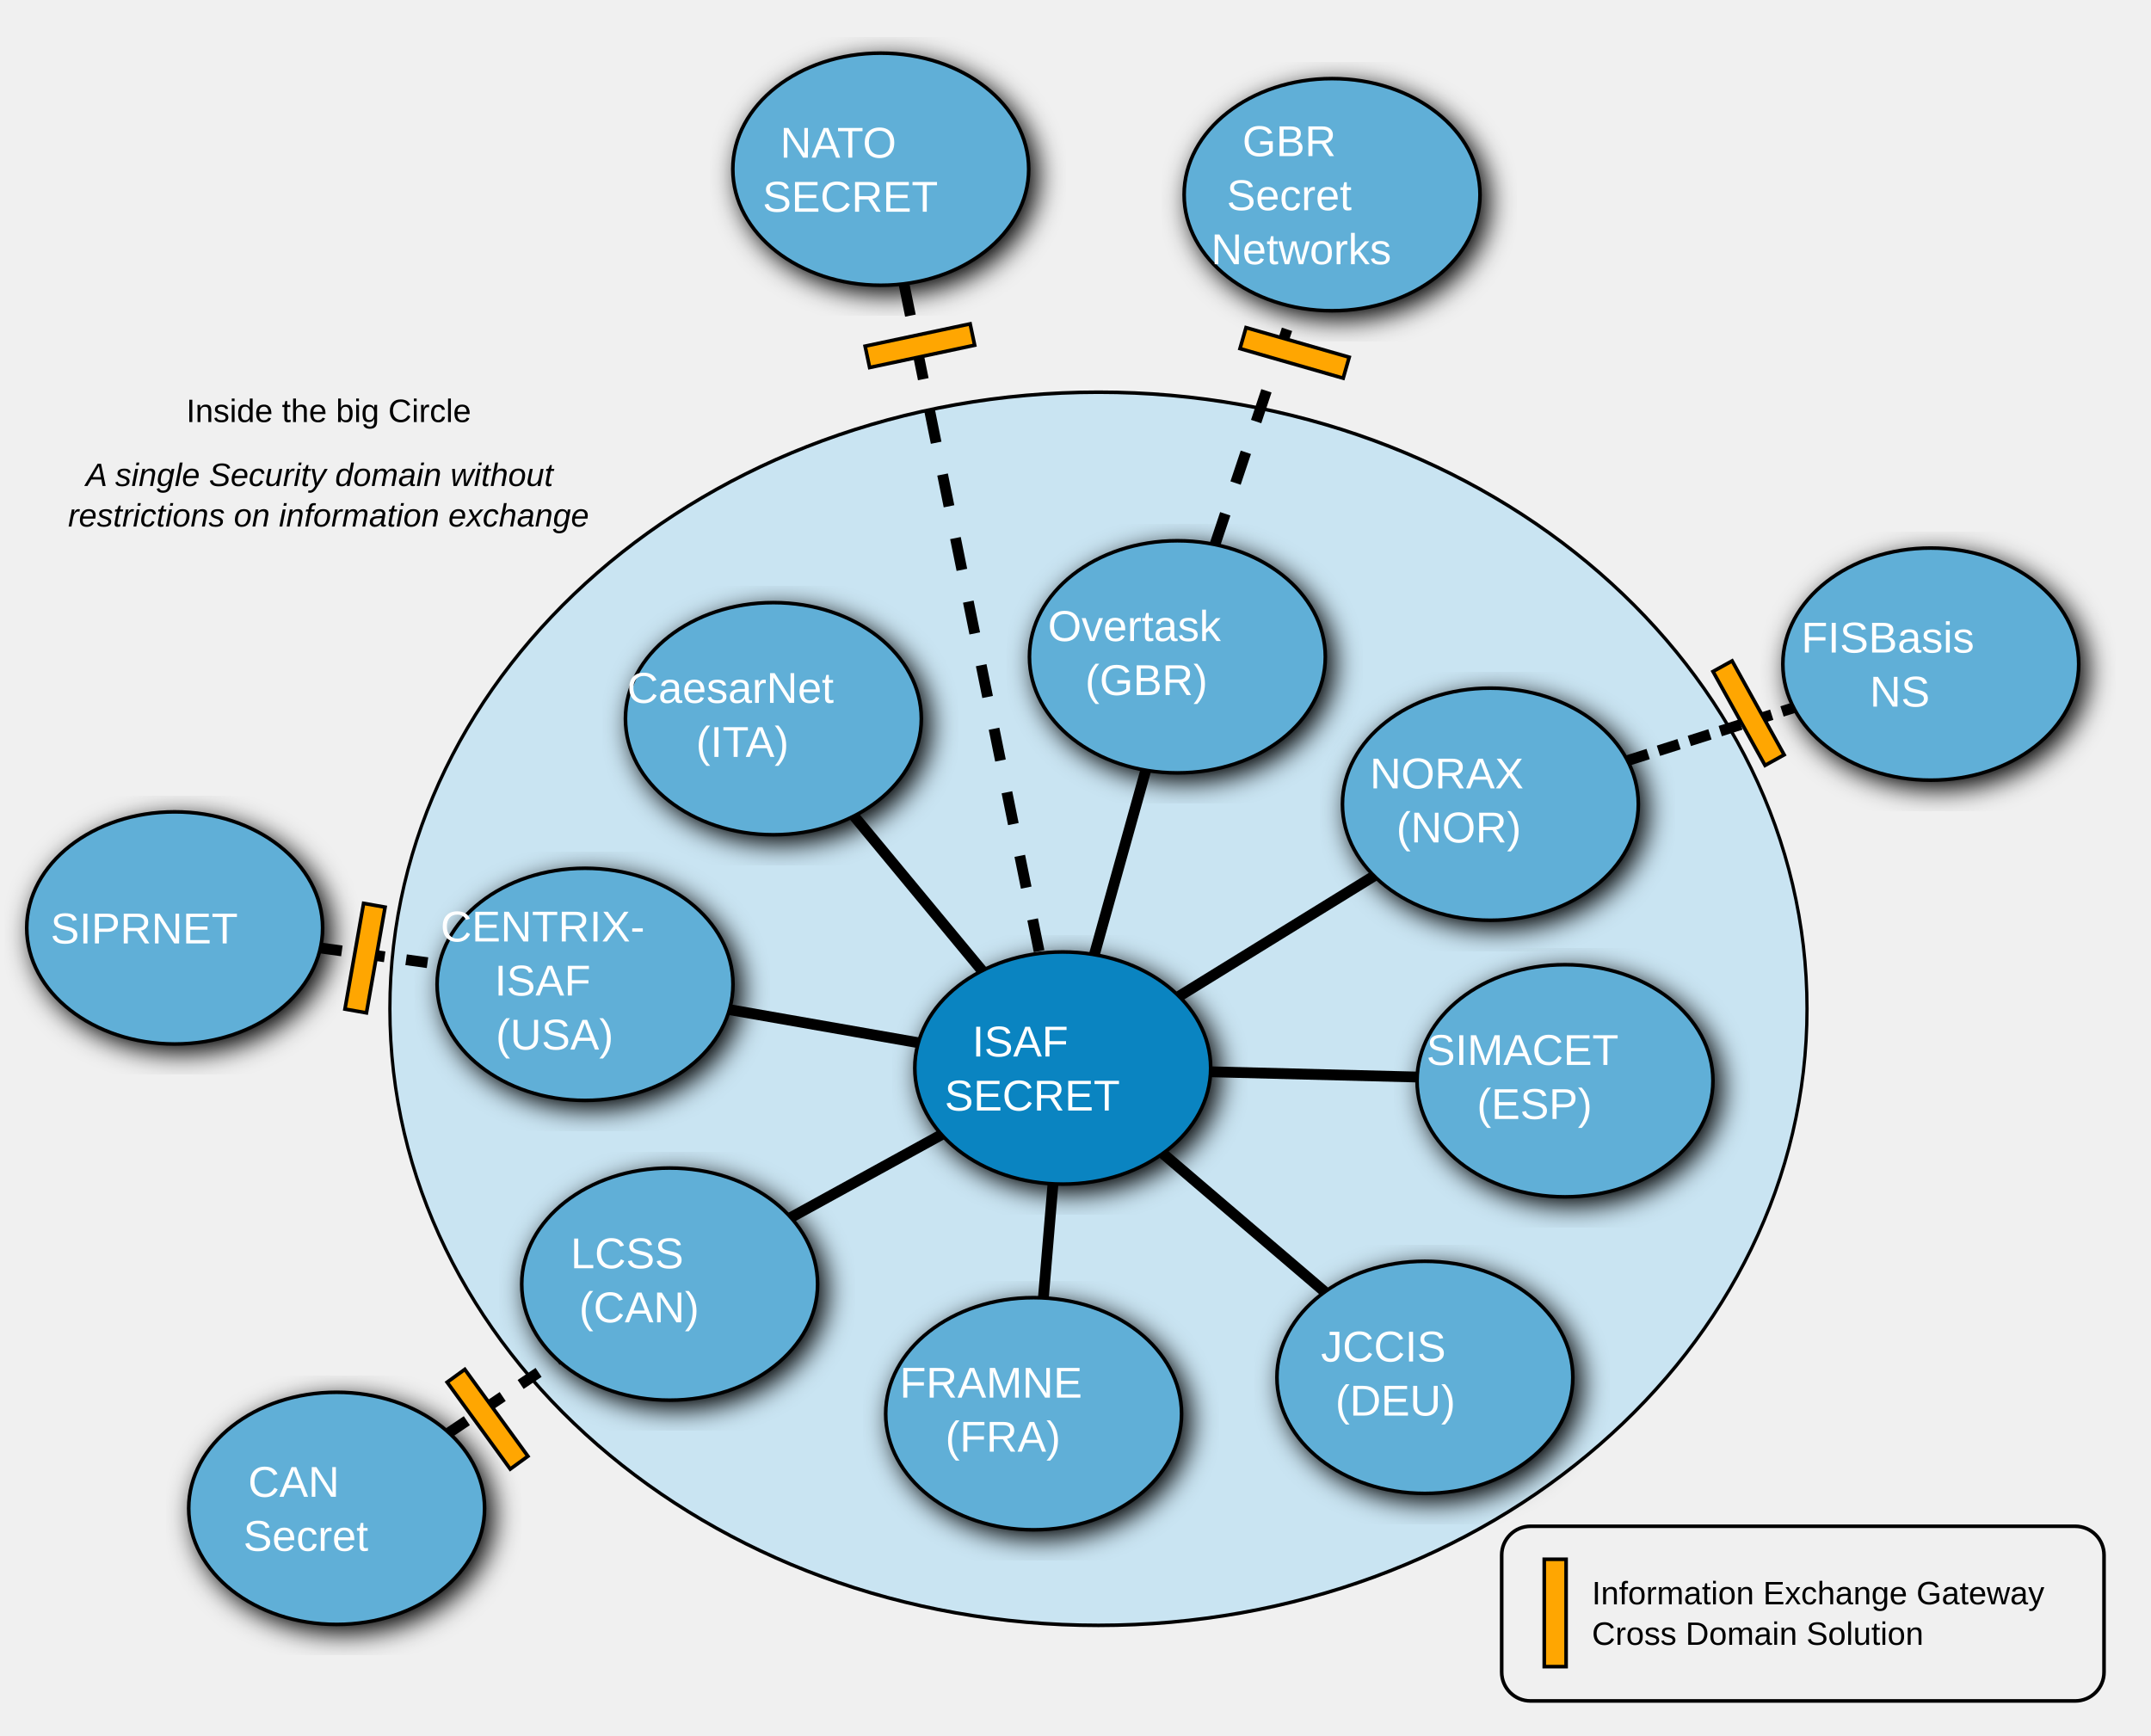
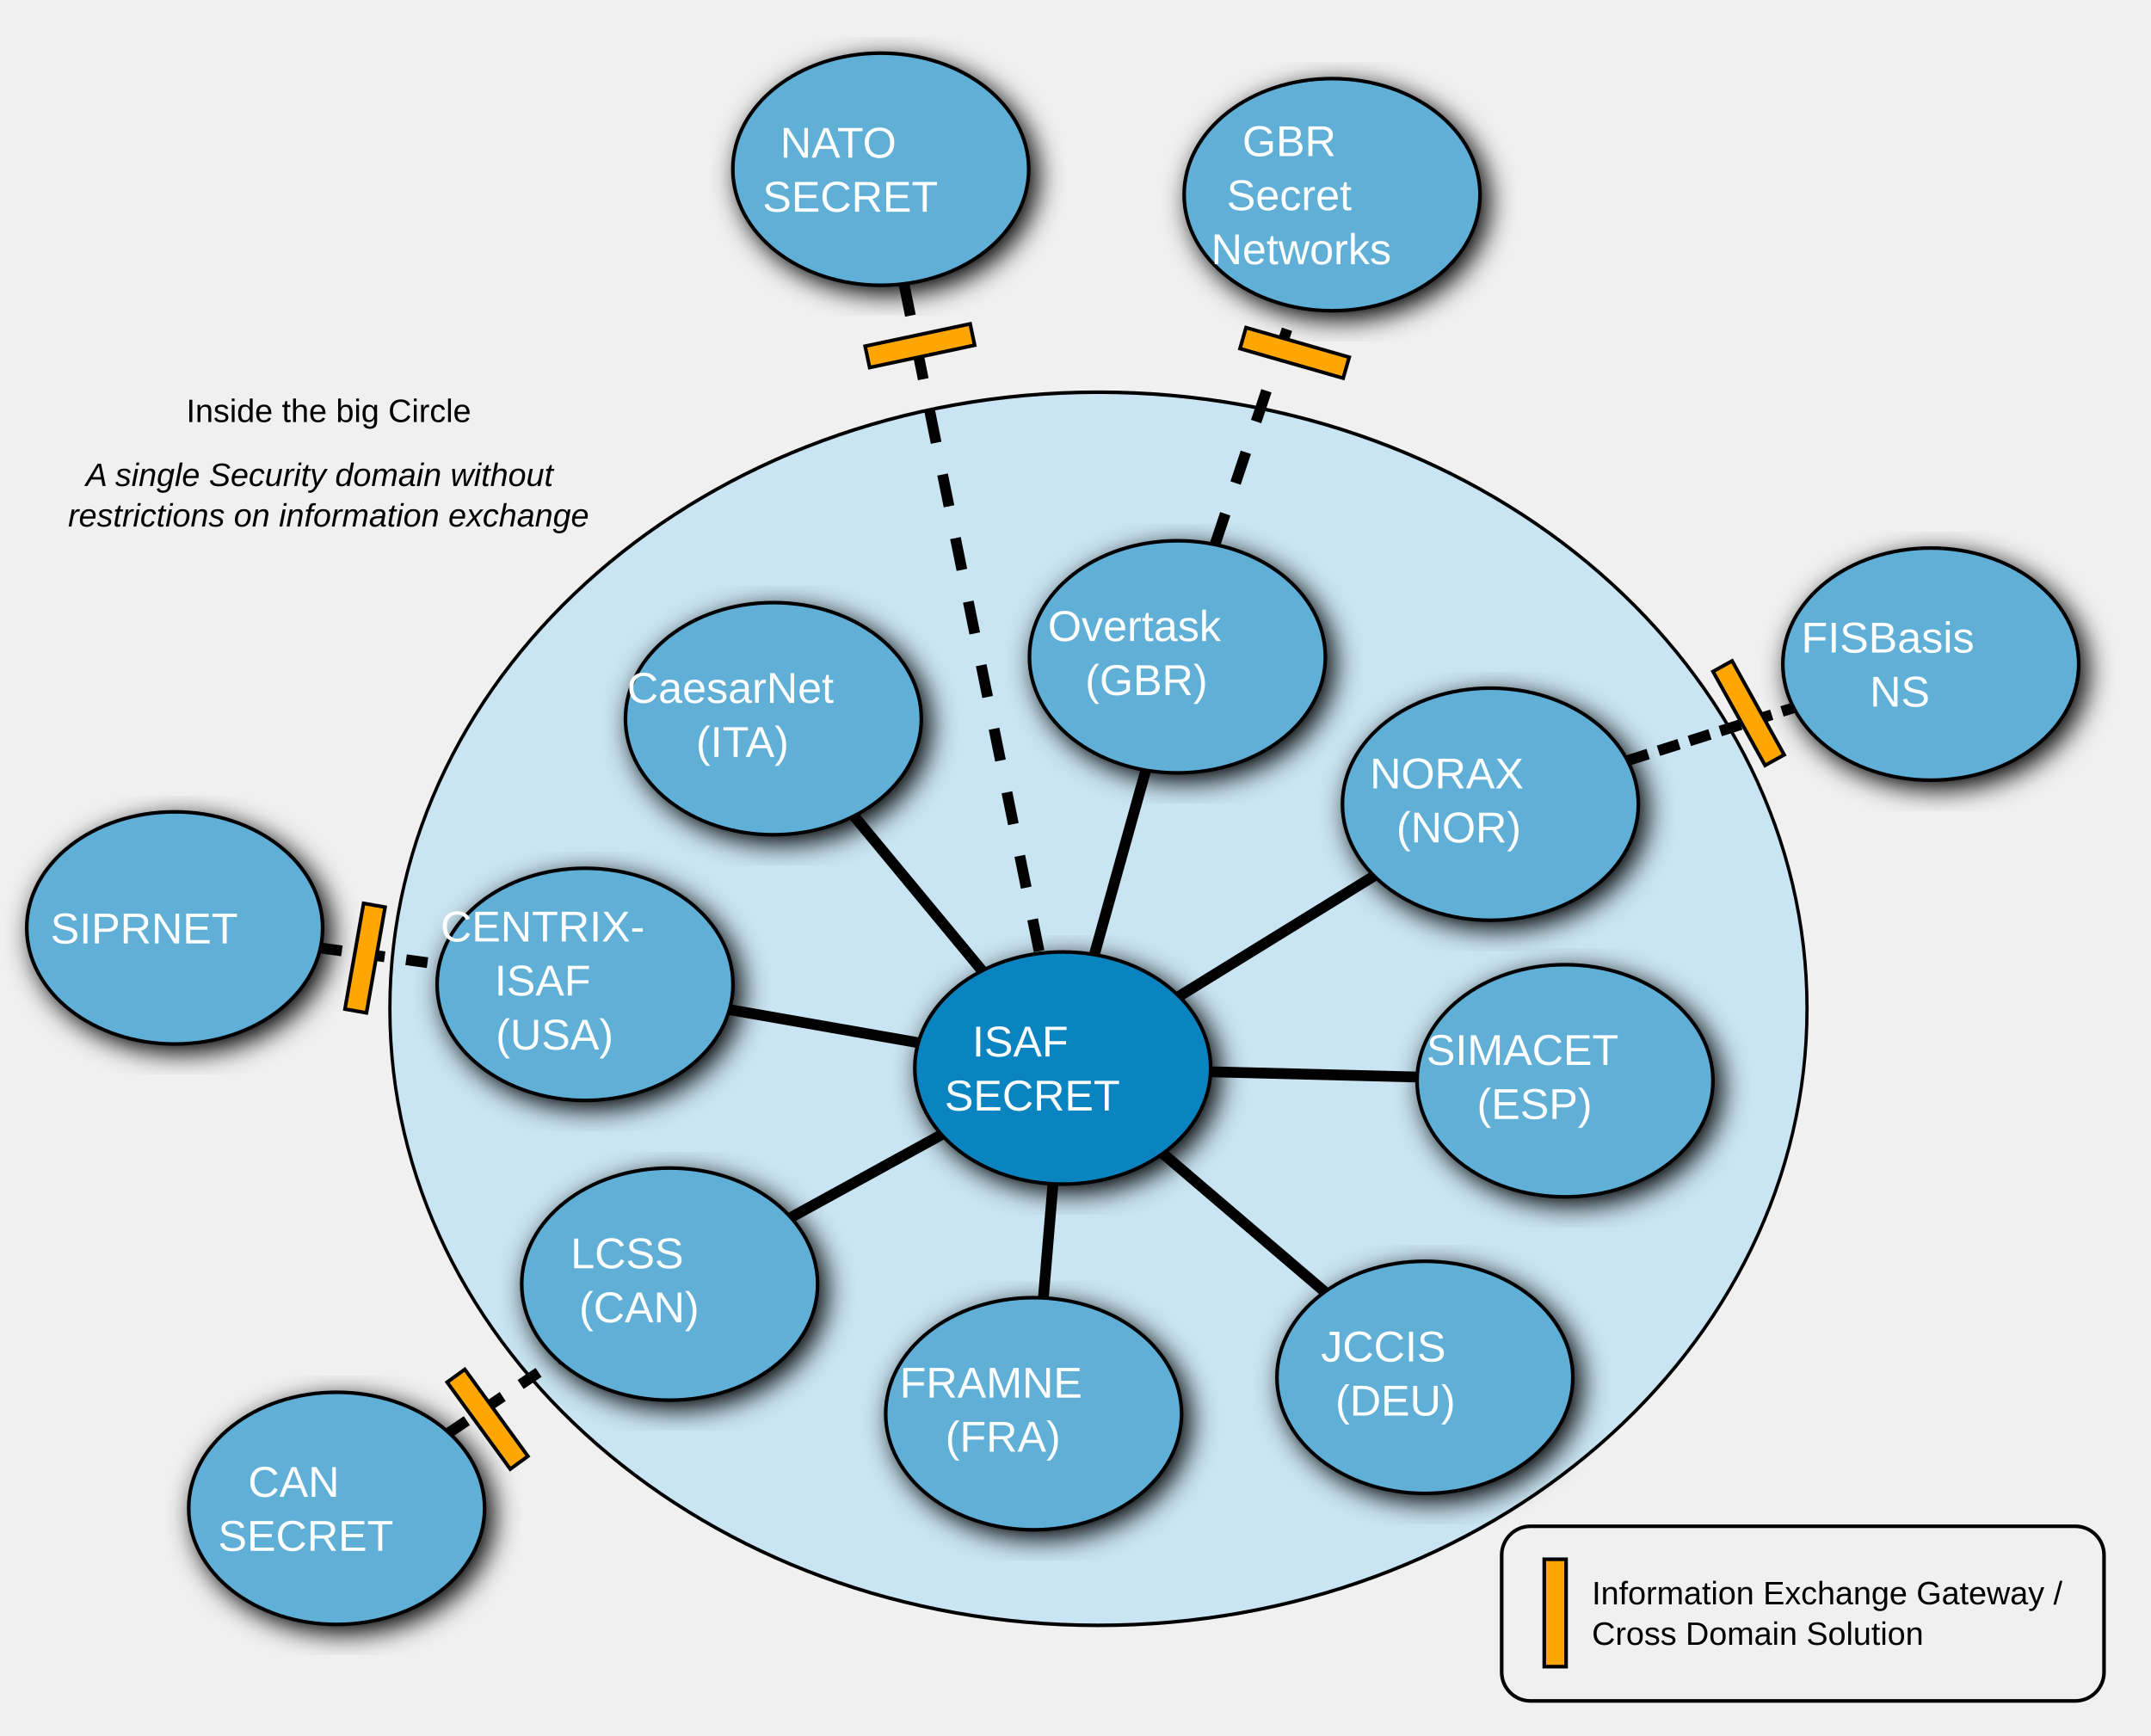
<svg xmlns="http://www.w3.org/2000/svg" width="597" height="481.844" id="svg12047" version="1.1">
  <defs id="defs12049">
    <filter id="filter12858" color-interpolation-filters="sRGB">
      <feGaussianBlur id="feGaussianBlur12860" stdDeviation="3" />
    </filter>
    <filter id="filter12862" color-interpolation-filters="sRGB">
      <feGaussianBlur id="feGaussianBlur12864" stdDeviation="3" />
    </filter>
    <filter id="filter12866" color-interpolation-filters="sRGB">
      <feGaussianBlur id="feGaussianBlur12868" stdDeviation="3" />
    </filter>
    <filter id="filter12870" color-interpolation-filters="sRGB">
      <feGaussianBlur id="feGaussianBlur12872" stdDeviation="3" />
    </filter>
    <filter id="filter12874" color-interpolation-filters="sRGB">
      <feGaussianBlur id="feGaussianBlur12876" stdDeviation="3" />
    </filter>
    <filter id="filter12878" color-interpolation-filters="sRGB">
      <feGaussianBlur id="feGaussianBlur12880" stdDeviation="3" />
    </filter>
    <filter id="filter12882" color-interpolation-filters="sRGB">
      <feGaussianBlur id="feGaussianBlur12884" stdDeviation="3" />
    </filter>
    <filter id="filter12886" color-interpolation-filters="sRGB">
      <feGaussianBlur id="feGaussianBlur12888" stdDeviation="3" />
    </filter>
    <filter id="filter12890" color-interpolation-filters="sRGB">
      <feGaussianBlur id="feGaussianBlur12892" stdDeviation="3" />
    </filter>
    <filter id="filter12894" color-interpolation-filters="sRGB">
      <feGaussianBlur id="feGaussianBlur12896" stdDeviation="3" />
    </filter>
    <filter id="filter12898" color-interpolation-filters="sRGB">
      <feGaussianBlur id="feGaussianBlur12900" stdDeviation="3" />
    </filter>
    <filter id="filter12902" color-interpolation-filters="sRGB">
      <feGaussianBlur id="feGaussianBlur12904" stdDeviation="3" />
    </filter>
    <filter id="filter12906" color-interpolation-filters="sRGB">
      <feGaussianBlur id="feGaussianBlur12908" stdDeviation="3" />
    </filter>
    <filter id="filter12910" color-interpolation-filters="sRGB">
      <feGaussianBlur id="feGaussianBlur12912" stdDeviation="3" />
    </filter>
  </defs>
  <g id="layer1" transform="translate(-36.875,-195.25)">
    <path transform="matrix(5.811447,0,0,6.393861,-861.6967,-2468.539)" d="m 240.921,460.413 c 0,14.784 -15.151,26.769 -33.84,26.769 -18.689,0 -33.84,-11.985 -33.84,-26.769 0,-14.784 15.151,-26.769 33.84,-26.769 18.689,0 33.84,11.985 33.84,26.769 z" id="path12754" style="color:#000000;fill:#c9e4f2;fill-opacity:1;fill-rule:nonzero;stroke:#000000;stroke-width:0.154;stroke-linecap:butt;stroke-linejoin:miter;stroke-miterlimit:4;stroke-opacity:1;stroke-dasharray:none;stroke-dashoffset:0;marker:none;visibility:visible;display:inline;overflow:visible;enable-background:accumulate" />
    <path transform="matrix(1.213337,0,0,1.203653,-50.00687,-83.68323)" d="m 240.921,460.413 c 0,14.784 -15.151,26.769 -33.84,26.769 -18.689,0 -33.84,-11.985 -33.84,-26.769 0,-14.784 15.151,-26.769 33.84,-26.769 18.689,0 33.84,11.985 33.84,26.769 z" id="path12830" style="color:#000000;fill:#000000;fill-opacity:1;fill-rule:nonzero;stroke:#000000;stroke-width:0.827;stroke-linecap:butt;stroke-linejoin:miter;stroke-miterlimit:4;stroke-opacity:1;stroke-dasharray:none;stroke-dashoffset:0;marker:none;visibility:visible;display:inline;overflow:visible;filter:url(#filter12858);enable-background:accumulate" />
    <path transform="matrix(1.213337,0,0,1.203653,323.497,-172.5766)" d="m 240.921,460.413 c 0,14.784 -15.151,26.769 -33.84,26.769 -18.689,0 -33.84,-11.985 -33.84,-26.769 0,-14.784 15.151,-26.769 33.84,-26.769 18.689,0 33.84,11.985 33.84,26.769 z" id="path12832" style="color:#000000;fill:#000000;fill-opacity:1;fill-rule:nonzero;stroke:#000000;stroke-width:0.827;stroke-linecap:butt;stroke-linejoin:miter;stroke-miterlimit:4;stroke-opacity:1;stroke-dasharray:none;stroke-dashoffset:0;marker:none;visibility:visible;display:inline;overflow:visible;filter:url(#filter12862);enable-background:accumulate" />
    <path transform="matrix(1.213337,0,0,1.203653,-163.9016,-99.34058)" d="m 240.921,460.413 c 0,14.784 -15.151,26.769 -33.84,26.769 -18.689,0 -33.84,-11.985 -33.84,-26.769 0,-14.784 15.151,-26.769 33.84,-26.769 18.689,0 33.84,11.985 33.84,26.769 z" id="path12834" style="color:#000000;fill:#000000;fill-opacity:1;fill-rule:nonzero;stroke:#000000;stroke-width:0.827;stroke-linecap:butt;stroke-linejoin:miter;stroke-miterlimit:4;stroke-opacity:1;stroke-dasharray:none;stroke-dashoffset:0;marker:none;visibility:visible;display:inline;overflow:visible;filter:url(#filter12866);enable-background:accumulate" />
    <path transform="matrix(1.213337,0,0,1.203653,-118.9498,61.77875)" d="m 240.921,460.413 c 0,14.784 -15.151,26.769 -33.84,26.769 -18.689,0 -33.84,-11.985 -33.84,-26.769 0,-14.784 15.151,-26.769 33.84,-26.769 18.689,0 33.84,11.985 33.84,26.769 z" id="path12836" style="color:#000000;fill:#000000;fill-opacity:1;fill-rule:nonzero;stroke:#000000;stroke-width:0.827;stroke-linecap:butt;stroke-linejoin:miter;stroke-miterlimit:4;stroke-opacity:1;stroke-dasharray:none;stroke-dashoffset:0;marker:none;visibility:visible;display:inline;overflow:visible;filter:url(#filter12870);enable-background:accumulate" />
    <path transform="matrix(1.213337,0,0,1.203653,2.268519,-157.4244)" d="m 240.921,460.413 c 0,14.784 -15.151,26.769 -33.84,26.769 -18.689,0 -33.84,-11.985 -33.84,-26.769 0,-14.784 15.151,-26.769 33.84,-26.769 18.689,0 33.84,11.985 33.84,26.769 z" id="path12838" style="color:#000000;fill:#000000;fill-opacity:1;fill-rule:nonzero;stroke:#000000;stroke-width:0.827;stroke-linecap:butt;stroke-linejoin:miter;stroke-miterlimit:4;stroke-opacity:1;stroke-dasharray:none;stroke-dashoffset:0;marker:none;visibility:visible;display:inline;overflow:visible;filter:url(#filter12874);enable-background:accumulate" />
    <path transform="matrix(1.213337,0,0,1.203653,114.3954,-174.5969)" d="m 240.921,460.413 c 0,14.784 -15.151,26.769 -33.84,26.769 -18.689,0 -33.84,-11.985 -33.84,-26.769 0,-14.784 15.151,-26.769 33.84,-26.769 18.689,0 33.84,11.985 33.84,26.769 z" id="path12840" style="color:#000000;fill:#000000;fill-opacity:1;fill-rule:nonzero;stroke:#000000;stroke-width:0.827;stroke-linecap:butt;stroke-linejoin:miter;stroke-miterlimit:4;stroke-opacity:1;stroke-dasharray:none;stroke-dashoffset:0;marker:none;visibility:visible;display:inline;overflow:visible;filter:url(#filter12878);enable-background:accumulate" />
    <path transform="matrix(1.213337,0,0,1.203653,201.2686,-133.6858)" d="m 240.921,460.413 c 0,14.784 -15.151,26.769 -33.84,26.769 -18.689,0 -33.84,-11.985 -33.84,-26.769 0,-14.784 15.151,-26.769 33.84,-26.769 18.689,0 33.84,11.985 33.84,26.769 z" id="path12842" style="color:#000000;fill:#000000;fill-opacity:1;fill-rule:nonzero;stroke:#000000;stroke-width:0.827;stroke-linecap:butt;stroke-linejoin:miter;stroke-miterlimit:4;stroke-opacity:1;stroke-dasharray:none;stroke-dashoffset:0;marker:none;visibility:visible;display:inline;overflow:visible;filter:url(#filter12882);enable-background:accumulate" />
    <path transform="matrix(1.213337,0,0,1.203653,221.9767,-56.91417)" d="m 240.921,460.413 c 0,14.784 -15.151,26.769 -33.84,26.769 -18.689,0 -33.84,-11.985 -33.84,-26.769 0,-14.784 15.151,-26.769 33.84,-26.769 18.689,0 33.84,11.985 33.84,26.769 z" id="path12844" style="color:#000000;fill:#000000;fill-opacity:1;fill-rule:nonzero;stroke:#000000;stroke-width:0.827;stroke-linecap:butt;stroke-linejoin:miter;stroke-miterlimit:4;stroke-opacity:1;stroke-dasharray:none;stroke-dashoffset:0;marker:none;visibility:visible;display:inline;overflow:visible;filter:url(#filter12886);enable-background:accumulate" />
    <path transform="matrix(1.213337,0,0,1.203653,183.0858,25.41326)" d="m 240.921,460.413 c 0,14.784 -15.151,26.769 -33.84,26.769 -18.689,0 -33.84,-11.985 -33.84,-26.769 0,-14.784 15.151,-26.769 33.84,-26.769 18.689,0 33.84,11.985 33.84,26.769 z" id="path12846" style="color:#000000;fill:#000000;fill-opacity:1;fill-rule:nonzero;stroke:#000000;stroke-width:0.827;stroke-linecap:butt;stroke-linejoin:miter;stroke-miterlimit:4;stroke-opacity:1;stroke-dasharray:none;stroke-dashoffset:0;marker:none;visibility:visible;display:inline;overflow:visible;filter:url(#filter12890);enable-background:accumulate" />
    <path transform="matrix(1.213337,0,0,1.203653,82.57565,-60.44971)" d="m 240.921,460.413 c 0,14.784 -15.151,26.769 -33.84,26.769 -18.689,0 -33.84,-11.985 -33.84,-26.769 0,-14.784 15.151,-26.769 33.84,-26.769 18.689,0 33.84,11.985 33.84,26.769 z" id="path12848" style="color:#000000;fill:#000000;fill-opacity:1;fill-rule:nonzero;stroke:#000000;stroke-width:0.827;stroke-linecap:butt;stroke-linejoin:miter;stroke-miterlimit:4;stroke-opacity:1;stroke-dasharray:none;stroke-dashoffset:0;marker:none;visibility:visible;display:inline;overflow:visible;filter:url(#filter12894);enable-background:accumulate" />
    <path transform="matrix(1.213337,0,0,1.203653,74.49443,35.51478)" d="m 240.921,460.413 c 0,14.784 -15.151,26.769 -33.84,26.769 -18.689,0 -33.84,-11.985 -33.84,-26.769 0,-14.784 15.151,-26.769 33.84,-26.769 18.689,0 33.84,11.985 33.84,26.769 z" id="path12850" style="color:#000000;fill:#000000;fill-opacity:1;fill-rule:nonzero;stroke:#000000;stroke-width:0.827;stroke-linecap:butt;stroke-linejoin:miter;stroke-miterlimit:4;stroke-opacity:1;stroke-dasharray:none;stroke-dashoffset:0;marker:none;visibility:visible;display:inline;overflow:visible;filter:url(#filter12898);enable-background:accumulate" />
    <path transform="matrix(1.213337,0,0,1.203653,-26.52083,-0.4700107)" d="m 240.921,460.413 c 0,14.784 -15.151,26.769 -33.84,26.769 -18.689,0 -33.84,-11.985 -33.84,-26.769 0,-14.784 15.151,-26.769 33.84,-26.769 18.689,0 33.84,11.985 33.84,26.769 z" id="path12852" style="color:#000000;fill:#000000;fill-opacity:1;fill-rule:nonzero;stroke:#000000;stroke-width:0.827;stroke-linecap:butt;stroke-linejoin:miter;stroke-miterlimit:4;stroke-opacity:1;stroke-dasharray:none;stroke-dashoffset:0;marker:none;visibility:visible;display:inline;overflow:visible;filter:url(#filter12902);enable-background:accumulate" />
    <path style="color:#000000;fill:#000000;fill-opacity:1;fill-rule:nonzero;stroke:#000000;stroke-width:0.827;stroke-linecap:butt;stroke-linejoin:miter;stroke-miterlimit:4;stroke-opacity:1;stroke-dasharray:none;stroke-dashoffset:0;marker:none;visibility:visible;display:inline;overflow:visible;filter:url(#filter12906);enable-background:accumulate" id="path12854" d="m 240.921,460.413 c 0,14.784 -15.151,26.769 -33.84,26.769 -18.689,0 -33.84,-11.985 -33.84,-26.769 0,-14.784 15.151,-26.769 33.84,-26.769 18.689,0 33.84,11.985 33.84,26.769 z" transform="matrix(1.213337,0,0,1.203653,157.3269,-302.8863)" />
    <path transform="matrix(1.213337,0,0,1.203653,32.06803,-309.9574)" d="m 240.921,460.413 c 0,14.784 -15.151,26.769 -33.84,26.769 -18.689,0 -33.84,-11.985 -33.84,-26.769 0,-14.784 15.151,-26.769 33.84,-26.769 18.689,0 33.84,11.985 33.84,26.769 z" id="path12856" style="color:#000000;fill:#000000;fill-opacity:1;fill-rule:nonzero;stroke:#000000;stroke-width:0.827;stroke-linecap:butt;stroke-linejoin:miter;stroke-miterlimit:4;stroke-opacity:1;stroke-dasharray:none;stroke-dashoffset:0;marker:none;visibility:visible;display:inline;overflow:visible;filter:url(#filter12910);enable-background:accumulate" />
    <path style="color:#000000;fill:#60afd7;fill-opacity:1;fill-rule:nonzero;stroke:#000000;stroke-width:0.827;stroke-linecap:butt;stroke-linejoin:miter;stroke-miterlimit:4;stroke-opacity:1;stroke-dasharray:none;stroke-dashoffset:0;marker:none;visibility:visible;display:inline;overflow:visible;enable-background:accumulate" id="path12080" d="m 240.921,460.413 c 0,14.784 -15.151,26.769 -33.84,26.769 -18.689,0 -33.84,-11.985 -33.84,-26.769 0,-14.784 15.151,-26.769 33.84,-26.769 18.689,0 33.84,11.985 33.84,26.769 z" transform="matrix(1.213337,0,0,1.203653,-52.00687,-85.68323)" />
    <text xml:space="preserve" style="font-size:12px;font-style:normal;font-variant:normal;font-weight:normal;font-stretch:normal;text-align:center;line-height:125%;letter-spacing:0px;word-spacing:0px;text-anchor:middle;fill:#ffffff;fill-opacity:1;stroke:none;font-family:Arial;-inkscape-font-specification:Arial" x="199.147" y="456.599" id="text12082">
      <tspan id="tspan12084" x="199.147" y="456.599">CENTRIX-</tspan>
      <tspan x="199.147" y="471.599" id="tspan12086">ISAF</tspan>
      <tspan x="199.147" y="486.599" id="tspan12088">(USA)</tspan>
    </text>
    <path style="color:#000000;fill:#60afd7;fill-opacity:1;fill-rule:nonzero;stroke:#000000;stroke-width:0.827;stroke-linecap:butt;stroke-linejoin:miter;stroke-miterlimit:4;stroke-opacity:1;stroke-dasharray:none;stroke-dashoffset:0;marker:none;visibility:visible;display:inline;overflow:visible;enable-background:accumulate" id="path12080-3" d="m 240.921,460.413 c 0,14.784 -15.151,26.769 -33.84,26.769 -18.689,0 -33.84,-11.985 -33.84,-26.769 0,-14.784 15.151,-26.769 33.84,-26.769 18.689,0 33.84,11.985 33.84,26.769 z" transform="matrix(1.213337,0,0,1.203653,321.497,-174.5766)" />
    <path style="color:#000000;fill:#60afd7;fill-opacity:1;fill-rule:nonzero;stroke:#000000;stroke-width:0.827;stroke-linecap:butt;stroke-linejoin:miter;stroke-miterlimit:4;stroke-opacity:1;stroke-dasharray:none;stroke-dashoffset:0;marker:none;visibility:visible;display:inline;overflow:visible;enable-background:accumulate" id="path12080-1" d="m 240.921,460.413 c 0,14.784 -15.151,26.769 -33.84,26.769 -18.689,0 -33.84,-11.985 -33.84,-26.769 0,-14.784 15.151,-26.769 33.84,-26.769 18.689,0 33.84,11.985 33.84,26.769 z" transform="matrix(1.213337,0,0,1.203653,-165.9016,-101.3406)" />
    <path style="color:#000000;fill:#60afd7;fill-opacity:1;fill-rule:nonzero;stroke:#000000;stroke-width:0.827;stroke-linecap:butt;stroke-linejoin:miter;stroke-miterlimit:4;stroke-opacity:1;stroke-dasharray:none;stroke-dashoffset:0;marker:none;visibility:visible;display:inline;overflow:visible;enable-background:accumulate" id="path12080-4" d="m 240.921,460.413 c 0,14.784 -15.151,26.769 -33.84,26.769 -18.689,0 -33.84,-11.985 -33.84,-26.769 0,-14.784 15.151,-26.769 33.84,-26.769 18.689,0 33.84,11.985 33.84,26.769 z" transform="matrix(1.213337,0,0,1.203653,-120.9498,59.77875)" />
    <path style="color:#000000;fill:#60afd7;fill-opacity:1;fill-rule:nonzero;stroke:#000000;stroke-width:0.827;stroke-linecap:butt;stroke-linejoin:miter;stroke-miterlimit:4;stroke-opacity:1;stroke-dasharray:none;stroke-dashoffset:0;marker:none;visibility:visible;display:inline;overflow:visible;enable-background:accumulate" id="path12080-9" d="m 240.921,460.413 c 0,14.784 -15.151,26.769 -33.84,26.769 -18.689,0 -33.84,-11.985 -33.84,-26.769 0,-14.784 15.151,-26.769 33.84,-26.769 18.689,0 33.84,11.985 33.84,26.769 z" transform="matrix(1.213337,0,0,1.203653,0.2685187,-159.4244)" />
    <path style="color:#000000;fill:#60afd7;fill-opacity:1;fill-rule:nonzero;stroke:#000000;stroke-width:0.827;stroke-linecap:butt;stroke-linejoin:miter;stroke-miterlimit:4;stroke-opacity:1;stroke-dasharray:none;stroke-dashoffset:0;marker:none;visibility:visible;display:inline;overflow:visible;enable-background:accumulate" id="path12080-2" d="m 240.921,460.413 c 0,14.784 -15.151,26.769 -33.84,26.769 -18.689,0 -33.84,-11.985 -33.84,-26.769 0,-14.784 15.151,-26.769 33.84,-26.769 18.689,0 33.84,11.985 33.84,26.769 z" transform="matrix(1.213337,0,0,1.203653,112.3954,-176.5969)" />
    <path style="color:#000000;fill:#60afd7;fill-opacity:1;fill-rule:nonzero;stroke:#000000;stroke-width:0.827;stroke-linecap:butt;stroke-linejoin:miter;stroke-miterlimit:4;stroke-opacity:1;stroke-dasharray:none;stroke-dashoffset:0;marker:none;visibility:visible;display:inline;overflow:visible;enable-background:accumulate" id="path12080-0" d="m 240.921,460.413 c 0,14.784 -15.151,26.769 -33.84,26.769 -18.689,0 -33.84,-11.985 -33.84,-26.769 0,-14.784 15.151,-26.769 33.84,-26.769 18.689,0 33.84,11.985 33.84,26.769 z" transform="matrix(1.213337,0,0,1.203653,199.2686,-135.6858)" />
    <path style="color:#000000;fill:#60afd7;fill-opacity:1;fill-rule:nonzero;stroke:#000000;stroke-width:0.827;stroke-linecap:butt;stroke-linejoin:miter;stroke-miterlimit:4;stroke-opacity:1;stroke-dasharray:none;stroke-dashoffset:0;marker:none;visibility:visible;display:inline;overflow:visible;enable-background:accumulate" id="path12080-6" d="m 240.921,460.413 c 0,14.784 -15.151,26.769 -33.84,26.769 -18.689,0 -33.84,-11.985 -33.84,-26.769 0,-14.784 15.151,-26.769 33.84,-26.769 18.689,0 33.84,11.985 33.84,26.769 z" transform="matrix(1.213337,0,0,1.203653,219.9767,-58.91417)" />
    <path style="color:#000000;fill:#60afd7;fill-opacity:1;fill-rule:nonzero;stroke:#000000;stroke-width:0.827;stroke-linecap:butt;stroke-linejoin:miter;stroke-miterlimit:4;stroke-opacity:1;stroke-dasharray:none;stroke-dashoffset:0;marker:none;visibility:visible;display:inline;overflow:visible;enable-background:accumulate" id="path12080-8" d="m 240.921,460.413 c 0,14.784 -15.151,26.769 -33.84,26.769 -18.689,0 -33.84,-11.985 -33.84,-26.769 0,-14.784 15.151,-26.769 33.84,-26.769 18.689,0 33.84,11.985 33.84,26.769 z" transform="matrix(1.213337,0,0,1.203653,181.0858,23.41326)" />
    <path style="color:#000000;fill:#0a84c1;fill-opacity:1;fill-rule:nonzero;stroke:#000000;stroke-width:0.827;stroke-linecap:butt;stroke-linejoin:miter;stroke-miterlimit:4;stroke-opacity:1;stroke-dasharray:none;stroke-dashoffset:0;marker:none;visibility:visible;display:inline;overflow:visible;enable-background:accumulate" id="path12080-92" d="m 240.921,460.413 c 0,14.784 -15.151,26.769 -33.84,26.769 -18.689,0 -33.84,-11.985 -33.84,-26.769 0,-14.784 15.151,-26.769 33.84,-26.769 18.689,0 33.84,11.985 33.84,26.769 z" transform="matrix(1.213337,0,0,1.203653,80.57565,-62.44971)" />
    <path style="color:#000000;fill:#60afd7;fill-opacity:1;fill-rule:nonzero;stroke:#000000;stroke-width:0.827;stroke-linecap:butt;stroke-linejoin:miter;stroke-miterlimit:4;stroke-opacity:1;stroke-dasharray:none;stroke-dashoffset:0;marker:none;visibility:visible;display:inline;overflow:visible;enable-background:accumulate" id="path12080-66" d="m 240.921,460.413 c 0,14.784 -15.151,26.769 -33.84,26.769 -18.689,0 -33.84,-11.985 -33.84,-26.769 0,-14.784 15.151,-26.769 33.84,-26.769 18.689,0 33.84,11.985 33.84,26.769 z" transform="matrix(1.213337,0,0,1.203653,72.49443,33.51478)" />
    <path style="color:#000000;fill:#60afd7;fill-opacity:1;fill-rule:nonzero;stroke:#000000;stroke-width:0.827;stroke-linecap:butt;stroke-linejoin:miter;stroke-miterlimit:4;stroke-opacity:1;stroke-dasharray:none;stroke-dashoffset:0;marker:none;visibility:visible;display:inline;overflow:visible;enable-background:accumulate" id="path12080-49" d="m 240.921,460.413 c 0,14.784 -15.151,26.769 -33.84,26.769 -18.689,0 -33.84,-11.985 -33.84,-26.769 0,-14.784 15.151,-26.769 33.84,-26.769 18.689,0 33.84,11.985 33.84,26.769 z" transform="matrix(1.213337,0,0,1.203653,-28.52083,-2.470011)" />
    <text xml:space="preserve" style="font-size:12px;font-style:normal;font-variant:normal;font-weight:normal;font-stretch:normal;text-align:center;line-height:125%;letter-spacing:0px;word-spacing:0px;text-anchor:middle;fill:#ffffff;fill-opacity:1;stroke:none;font-family:Arial;-inkscape-font-specification:Arial" x="251.27" y="390.358" id="text12686">
      <tspan id="tspan12688" x="251.27" y="390.358">CaesarNet</tspan>
      <tspan x="251.27" y="405.358" id="tspan12690">(ITA)</tspan>
    </text>
    <text xml:space="preserve" style="font-size:12px;font-style:normal;font-variant:normal;font-weight:normal;font-stretch:normal;text-align:center;line-height:125%;letter-spacing:0px;word-spacing:0px;text-anchor:middle;fill:#ffffff;fill-opacity:1;stroke:none;font-family:Arial;-inkscape-font-specification:Arial" x="363.388" y="373.189" id="text12692">
      <tspan id="tspan12694" x="363.388" y="373.189">Overtask</tspan>
      <tspan x="363.388" y="388.189" id="tspan12696">(GBR)</tspan>
    </text>
    <text xml:space="preserve" style="font-size:12px;font-style:normal;font-variant:normal;font-weight:normal;font-stretch:normal;text-align:center;line-height:125%;letter-spacing:0px;word-spacing:0px;text-anchor:middle;fill:#ffffff;fill-opacity:1;stroke:none;font-family:Arial;-inkscape-font-specification:Arial" x="450.092" y="414.1" id="text12698">
      <tspan id="tspan12700" x="450.092" y="414.1">NORAX</tspan>
      <tspan x="450.092" y="429.1" id="tspan12702">(NOR)</tspan>
    </text>
    <text xml:space="preserve" style="font-size:12px;font-style:normal;font-variant:normal;font-weight:normal;font-stretch:normal;text-align:center;line-height:125%;letter-spacing:0px;word-spacing:0px;text-anchor:middle;fill:#ffffff;fill-opacity:1;stroke:none;font-family:Arial;-inkscape-font-specification:Arial" x="471.113" y="490.869" id="text12704">
      <tspan id="tspan12706" x="471.113" y="490.869">SIMACET</tspan>
      <tspan x="471.113" y="505.869" id="tspan12708">(ESP)</tspan>
    </text>
    <text xml:space="preserve" style="font-size:12px;font-style:normal;font-variant:normal;font-weight:normal;font-stretch:normal;text-align:center;line-height:125%;letter-spacing:0px;word-spacing:0px;text-anchor:middle;fill:#ffffff;fill-opacity:1;stroke:none;font-family:Arial;-inkscape-font-specification:Arial" x="432.503" y="573.196" id="text12710">
      <tspan id="tspan12712" x="432.503" y="573.196">JCCIS</tspan>
      <tspan x="432.503" y="588.196" id="tspan12714">(DEU)</tspan>
    </text>
    <text xml:space="preserve" style="font-size:12px;font-style:normal;font-variant:normal;font-weight:normal;font-stretch:normal;text-align:center;line-height:125%;letter-spacing:0px;word-spacing:0px;text-anchor:middle;fill:#ffffff;fill-opacity:1;stroke:none;font-family:Arial;-inkscape-font-specification:Arial" x="323.59" y="583.224" id="text12716">
      <tspan id="tspan12718" x="323.59" y="583.224">FRAMNE</tspan>
      <tspan x="323.59" y="598.224" id="tspan12720">(FRA)</tspan>
    </text>
    <text xml:space="preserve" style="font-size:12px;font-style:normal;font-variant:normal;font-weight:normal;font-stretch:normal;text-align:center;line-height:125%;letter-spacing:0px;word-spacing:0px;text-anchor:middle;fill:#ffffff;fill-opacity:1;stroke:none;font-family:Arial;-inkscape-font-specification:Arial" x="222.598" y="547.313" id="text12722">
      <tspan id="tspan12724" x="222.598" y="547.313">LCSS</tspan>
      <tspan x="222.598" y="562.313" id="tspan12726">(CAN)</tspan>
    </text>
    <text xml:space="preserve" style="font-size:12px;font-style:normal;font-variant:normal;font-weight:normal;font-stretch:normal;text-align:center;line-height:125%;letter-spacing:0px;word-spacing:0px;text-anchor:middle;fill:#ffffff;fill-opacity:1;stroke:none;font-family:Arial;-inkscape-font-specification:Arial" x="331.712" y="488.522" id="text12728">
      <tspan id="tspan12730" x="331.712" y="488.522">ISAF</tspan>
      <tspan x="331.712" y="503.522" id="tspan12732">SECRET</tspan>
    </text>
    <path style="fill:none;stroke:#000000;stroke-width:3;stroke-linecap:butt;stroke-linejoin:miter;stroke-miterlimit:4;stroke-opacity:1;stroke-dasharray:none" d="m 239.334,475.518 52.42,9.186" id="path12734" />
    <path style="fill:none;stroke:#000000;stroke-width:3;stroke-linecap:butt;stroke-linejoin:miter;stroke-miterlimit:4;stroke-opacity:1;stroke-dasharray:none" d="m 273.904,421.773 35.555,42.934" id="path12736" />
    <path style="fill:none;stroke:#000000;stroke-width:3;stroke-linecap:butt;stroke-linejoin:miter;stroke-miterlimit:4;stroke-opacity:1;stroke-dasharray:none" d="m 354.879,409.063 -14.267,51.181" id="path12738" />
    <path style="fill:none;stroke:#000000;stroke-width:3;stroke-linecap:butt;stroke-linejoin:miter;stroke-miterlimit:4;stroke-opacity:1;stroke-dasharray:none" d="m 418.25,438.408 -54.136,33.403" id="path12740" />
    <path style="fill:none;stroke:#000000;stroke-width:3;stroke-linecap:butt;stroke-linejoin:miter;stroke-miterlimit:4;stroke-opacity:1;stroke-dasharray:none" d="m 430.198,494.222 -57.324,-1.454" id="path12742" />
    <path style="fill:none;stroke:#000000;stroke-width:3;stroke-linecap:butt;stroke-linejoin:miter;stroke-miterlimit:4;stroke-opacity:1;stroke-dasharray:none" d="M 404.569,553.862 359.612,515.456" id="path12744" />
    <path style="fill:none;stroke:#000000;stroke-width:3;stroke-linecap:butt;stroke-linejoin:miter;stroke-miterlimit:4;stroke-opacity:1;stroke-dasharray:none" d="m 326.461,555.54 2.666,-31.661" id="path12746" />
    <path style="fill:none;stroke:#000000;stroke-width:3;stroke-linecap:butt;stroke-linejoin:miter;stroke-miterlimit:4;stroke-opacity:1;stroke-dasharray:none" d="m 256.369,533.218 41.835,-23.001" id="path12748" />
    <path transform="matrix(1.213337,0,0,1.203653,155.3269,-304.8863)" d="m 240.921,460.413 c 0,14.784 -15.151,26.769 -33.84,26.769 -18.689,0 -33.84,-11.985 -33.84,-26.769 0,-14.784 15.151,-26.769 33.84,-26.769 18.689,0 33.84,11.985 33.84,26.769 z" id="path12750" style="color:#000000;fill:#60afd7;fill-opacity:1;fill-rule:nonzero;stroke:#000000;stroke-width:0.827;stroke-linecap:butt;stroke-linejoin:miter;stroke-miterlimit:4;stroke-opacity:1;stroke-dasharray:none;stroke-dashoffset:0;marker:none;visibility:visible;display:inline;overflow:visible;enable-background:accumulate" />
    <path style="color:#000000;fill:#60afd7;fill-opacity:1;fill-rule:nonzero;stroke:#000000;stroke-width:0.827;stroke-linecap:butt;stroke-linejoin:miter;stroke-miterlimit:4;stroke-opacity:1;stroke-dasharray:none;stroke-dashoffset:0;marker:none;visibility:visible;display:inline;overflow:visible;enable-background:accumulate" id="path12752" d="m 240.921,460.413 c 0,14.784 -15.151,26.769 -33.84,26.769 -18.689,0 -33.84,-11.985 -33.84,-26.769 0,-14.784 15.151,-26.769 33.84,-26.769 18.689,0 33.84,11.985 33.84,26.769 z" transform="matrix(1.213337,0,0,1.203653,30.06803,-311.9574)" />
    <text xml:space="preserve" style="font-size:12px;font-style:normal;font-variant:normal;font-weight:normal;font-stretch:normal;text-align:center;line-height:125%;letter-spacing:0px;word-spacing:0px;text-anchor:middle;fill:#ffffff;fill-opacity:1;stroke:none;font-family:Arial;-inkscape-font-specification:Arial" x="281.204" y="239.018" id="text12756">
      <tspan id="tspan12758" x="281.204" y="239.018">NATO</tspan>
      <tspan x="281.204" y="254.018" id="tspan12760">SECRET</tspan>
    </text>
    <text xml:space="preserve" style="font-size:12px;font-style:normal;font-variant:normal;font-weight:normal;font-stretch:normal;text-align:center;line-height:125%;letter-spacing:0px;word-spacing:0px;text-anchor:middle;fill:#ffffff;fill-opacity:1;stroke:none;font-family:Arial;-inkscape-font-specification:Arial" x="406.361" y="238.589" id="text12762">
      <tspan id="tspan12764" x="406.361" y="238.589">GBR</tspan>
      <tspan x="406.361" y="253.589" id="tspan12766">Secret</tspan>
      <tspan x="406.361" y="268.589" id="tspan12768">Networks</tspan>
    </text>
    <text xml:space="preserve" style="font-size:12px;font-style:normal;font-variant:normal;font-weight:normal;font-stretch:normal;text-align:center;line-height:125%;letter-spacing:0px;word-spacing:0px;text-anchor:middle;fill:#ffffff;fill-opacity:1;stroke:none;font-family:Arial;-inkscape-font-specification:Arial" x="572.496" y="376.396" id="text12770">
      <tspan id="tspan12772" x="572.496" y="376.396">FISBasis</tspan>
      <tspan x="572.496" y="391.396" id="tspan12774">NS</tspan>
    </text>
    <text xml:space="preserve" style="font-size:12px;font-style:normal;font-variant:normal;font-weight:normal;font-stretch:normal;text-align:center;line-height:125%;letter-spacing:0px;word-spacing:0px;text-anchor:middle;fill:#ffffff;fill-opacity:1;stroke:none;font-family:Arial;-inkscape-font-specification:Arial" x="85.235" y="457.132" id="text12776">
      <tspan id="tspan12778" x="85.235" y="457.132">SIPRNET</tspan>
    </text>
    <text xml:space="preserve" style="font-size:12px;font-style:normal;font-variant:normal;font-weight:normal;font-stretch:normal;text-align:center;line-height:125%;letter-spacing:0px;word-spacing:0px;text-anchor:middle;fill:#ffffff;fill-opacity:1;stroke:none;font-family:Arial;-inkscape-font-specification:Arial" x="130.081" y="610.751" id="text12780">
      <tspan id="tspan12782" x="130.081" y="610.751">CAN</tspan>
-       <tspan x="130.081" y="625.751" id="tspan12784">Secret</tspan>
+       <tspan x="130.081" y="625.751" id="tspan12784">SECRET</tspan>
    </text>
    <path style="fill:none;stroke:#000000;stroke-width:3;stroke-linecap:butt;stroke-linejoin:miter;stroke-miterlimit:4;stroke-opacity:1;stroke-dasharray:6, 6;stroke-dashoffset:0" d="m 125.808,458.397 32.994,4.536" id="path12788" />
    <path style="fill:none;stroke:#000000;stroke-width:3;stroke-linecap:butt;stroke-linejoin:miter;stroke-miterlimit:4;stroke-opacity:1;stroke-dasharray:6, 3;stroke-dashoffset:0" d="M 488.589,406.381 534.696,391.711" id="path12790" />
    <path style="fill:none;stroke:#000000;stroke-width:0;stroke-linecap:butt;stroke-linejoin:miter;stroke-miterlimit:4;stroke-opacity:1;stroke-dasharray:none;stroke-dashoffset:0" d="m 374.086,346.409 22.069,-65.946" id="path12792" />
    <path style="fill:none;stroke:#000000;stroke-width:3;stroke-linecap:butt;stroke-linejoin:miter;stroke-miterlimit:4;stroke-opacity:1;stroke-dasharray:9, 9;stroke-dashoffset:0" d="m 374.086,346.409 22.069,-65.946" id="path12794" />
    <path style="fill:none;stroke:#000000;stroke-width:3;stroke-linecap:butt;stroke-linejoin:miter;stroke-miterlimit:4;stroke-opacity:1;stroke-dasharray:9, 9;stroke-dashoffset:0" d="m 287.77,274.046 37.622,185.855" id="path12796" />
    <path style="fill:none;stroke:#000000;stroke-width:3;stroke-linecap:butt;stroke-linejoin:miter;stroke-miterlimit:4;stroke-opacity:1;stroke-dasharray:6, 6;stroke-dashoffset:0" d="M 161.468,592.971 191.58,572.692" id="path12798" />
    <rect style="color:#000000;fill:#ffa601;fill-opacity:1;fill-rule:nonzero;stroke:#000000;stroke-width:1;stroke-linecap:butt;stroke-linejoin:miter;stroke-miterlimit:4;stroke-opacity:1;stroke-dasharray:none;stroke-dashoffset:0;marker:none;visibility:visible;display:inline;overflow:visible;enable-background:accumulate" id="rect12800" width="29.799" height="6.061" x="210.355" y="342.567" transform="matrix(0.9781476,-0.2079117,0.2079117,0.9781476,0,0)" />
    <rect y="169.619" x="446.759" height="6.061" width="29.799" id="rect12802" style="color:#000000;fill:#ffa601;fill-opacity:1;fill-rule:nonzero;stroke:#000000;stroke-width:1;stroke-linecap:butt;stroke-linejoin:miter;stroke-miterlimit:4;stroke-opacity:1;stroke-dasharray:none;stroke-dashoffset:0;marker:none;visibility:visible;display:inline;overflow:visible;enable-background:accumulate" transform="matrix(0.9612617,0.2756374,-0.2756374,0.9612617,0,0)" />
    <rect style="color:#000000;fill:#ffa601;fill-opacity:1;fill-rule:nonzero;stroke:#000000;stroke-width:1;stroke-linecap:butt;stroke-linejoin:miter;stroke-miterlimit:4;stroke-opacity:1;stroke-dasharray:none;stroke-dashoffset:0;marker:none;visibility:visible;display:inline;overflow:visible;enable-background:accumulate" id="rect12804" width="29.799" height="6.061" x="-611.972" y="263.051" transform="matrix(-0.4848096,-0.8746197,0.8746197,-0.4848096,0,0)" />
    <rect y="213.145" x="-445.109" height="6.061" width="29.799" id="rect12806" style="color:#000000;fill:#ffa601;fill-opacity:1;fill-rule:nonzero;stroke:#000000;stroke-width:1;stroke-linecap:butt;stroke-linejoin:miter;stroke-miterlimit:4;stroke-opacity:1;stroke-dasharray:none;stroke-dashoffset:0;marker:none;visibility:visible;display:inline;overflow:visible;enable-background:accumulate" transform="matrix(0.1736482,-0.9848077,0.9848077,0.1736482,0,0)" />
    <rect style="color:#000000;fill:#ffa601;fill-opacity:1;fill-rule:nonzero;stroke:#000000;stroke-width:1;stroke-linecap:butt;stroke-linejoin:miter;stroke-miterlimit:4;stroke-opacity:1;stroke-dasharray:none;stroke-dashoffset:0;marker:none;visibility:visible;display:inline;overflow:visible;enable-background:accumulate" id="rect12808" width="29.799" height="6.061" x="562.992" y="203.998" transform="matrix(0.5877853,0.809017,-0.809017,0.5877853,0,0)" />
    <rect transform="matrix(0,-1,1,0,0,0)" style="color:#000000;fill:#ffa601;fill-opacity:1;fill-rule:nonzero;stroke:#000000;stroke-width:1;stroke-linecap:butt;stroke-linejoin:miter;stroke-miterlimit:4;stroke-opacity:1;stroke-dasharray:none;stroke-dashoffset:0;marker:none;visibility:visible;display:inline;overflow:visible;enable-background:accumulate" id="rect12810" width="29.799" height="6.061" x="-657.891" y="465.476" />
    <text xml:space="preserve" style="font-size:9px;font-style:normal;font-variant:normal;font-weight:normal;font-stretch:normal;text-align:start;line-height:125%;letter-spacing:0px;word-spacing:0px;text-anchor:start;fill:#000000;fill-opacity:1;stroke:none;font-family:Arial;-inkscape-font-specification:Arial" x="478.7" y="640.587" id="text12812">
-       <tspan id="tspan12814" x="478.7" y="640.587">Information Exchange Gateway</tspan>
+       <tspan id="tspan12814" x="478.7" y="640.587">Information Exchange Gateway /</tspan>
      <tspan x="478.7" y="651.837" id="tspan12816">Cross Domain Solution</tspan>
    </text>
    <rect style="color:#000000;fill:none;stroke:#000000;stroke-width:1;stroke-linecap:butt;stroke-linejoin:miter;stroke-miterlimit:4;stroke-opacity:1;stroke-dasharray:none;stroke-dashoffset:0;marker:none;visibility:visible;display:inline;overflow:visible;enable-background:accumulate" id="rect12818" width="167.18" height="48.487" x="453.66" y="618.928" rx="8" ry="8" />
    <text xml:space="preserve" style="font-size:9px;font-style:normal;font-variant:normal;font-weight:normal;font-stretch:normal;text-align:center;line-height:125%;letter-spacing:0px;word-spacing:0px;text-anchor:middle;fill:#000000;fill-opacity:1;stroke:none;font-family:Arial;-inkscape-font-specification:Arial" x="134.36" y="312.397" id="text12820">
      <tspan id="tspan12822" x="134.36" y="312.397">Inside the big Circle</tspan>
    </text>
    <text xml:space="preserve" style="font-size:9px;font-style:italic;font-variant:normal;font-weight:normal;font-stretch:normal;text-align:center;line-height:125%;letter-spacing:0px;word-spacing:0px;text-anchor:middle;fill:#000000;fill-opacity:1;stroke:none;font-family:Arial;-inkscape-font-specification:Arial Italic" x="134.306" y="330.165" id="text12824">
      <tspan id="tspan12826" x="134.306" y="330.165">A single Security domain without</tspan>
      <tspan x="134.306" y="341.415" id="tspan12828">restrictions on information exchange</tspan>
    </text>
  </g>
</svg>
